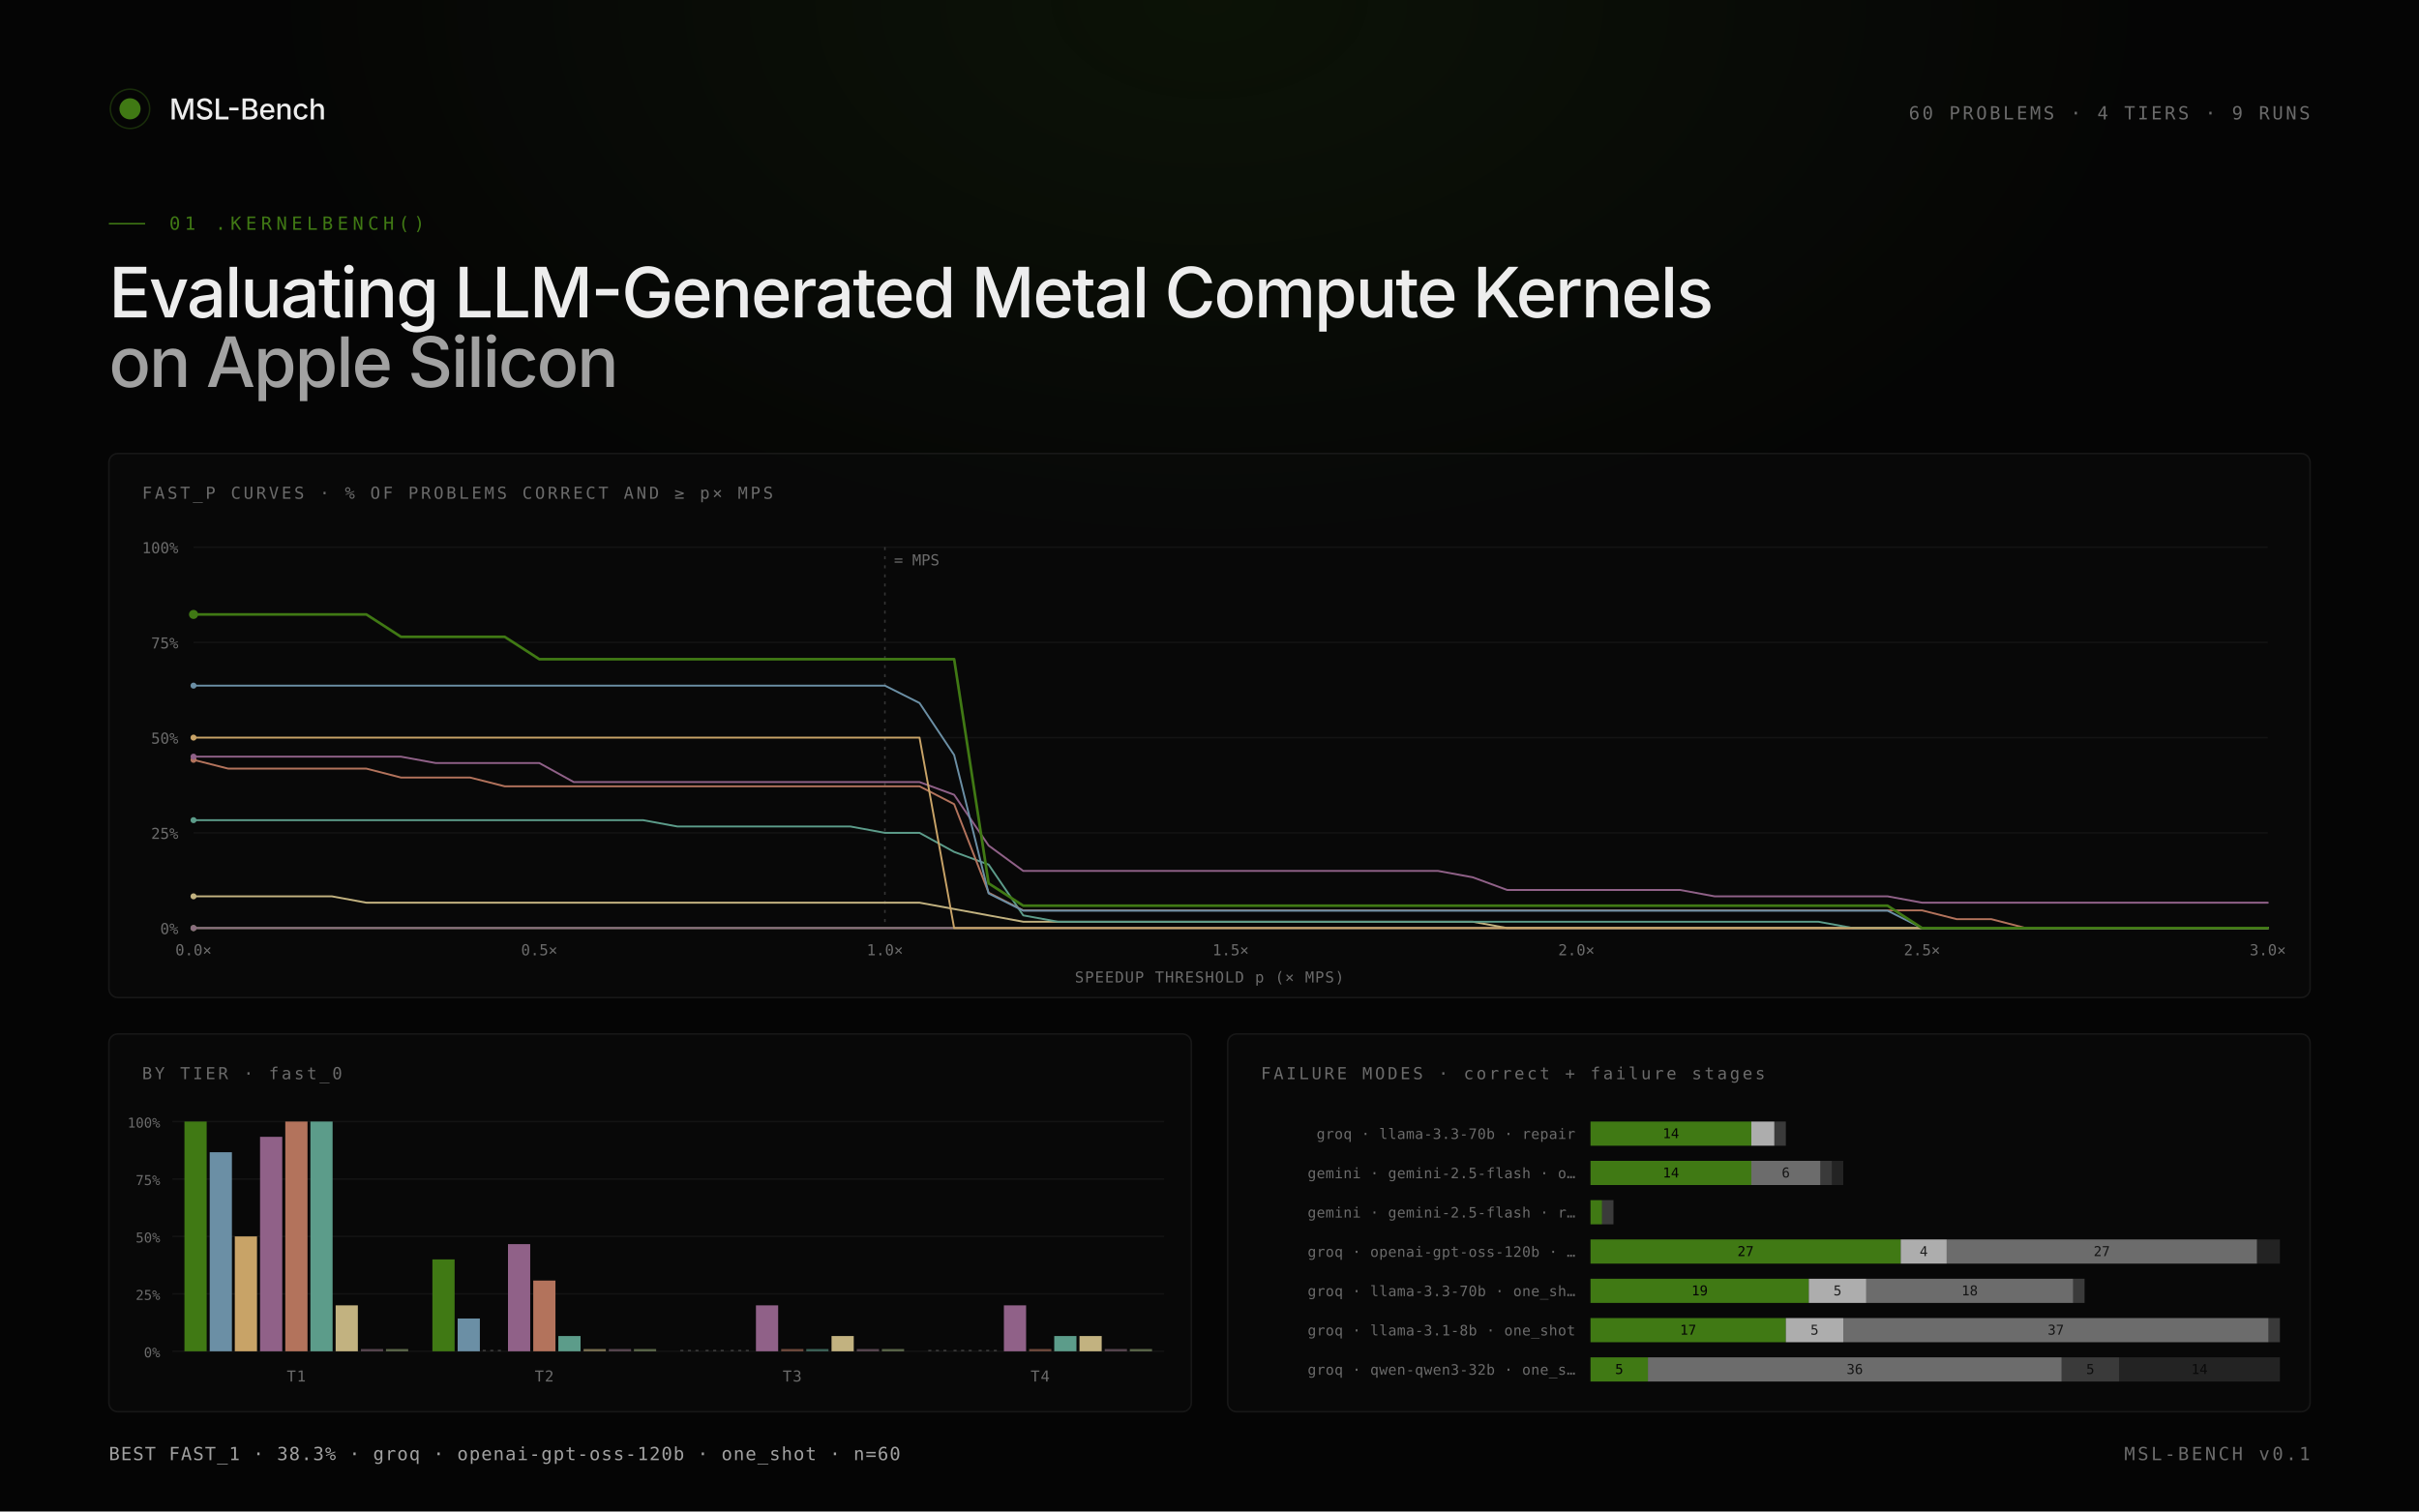
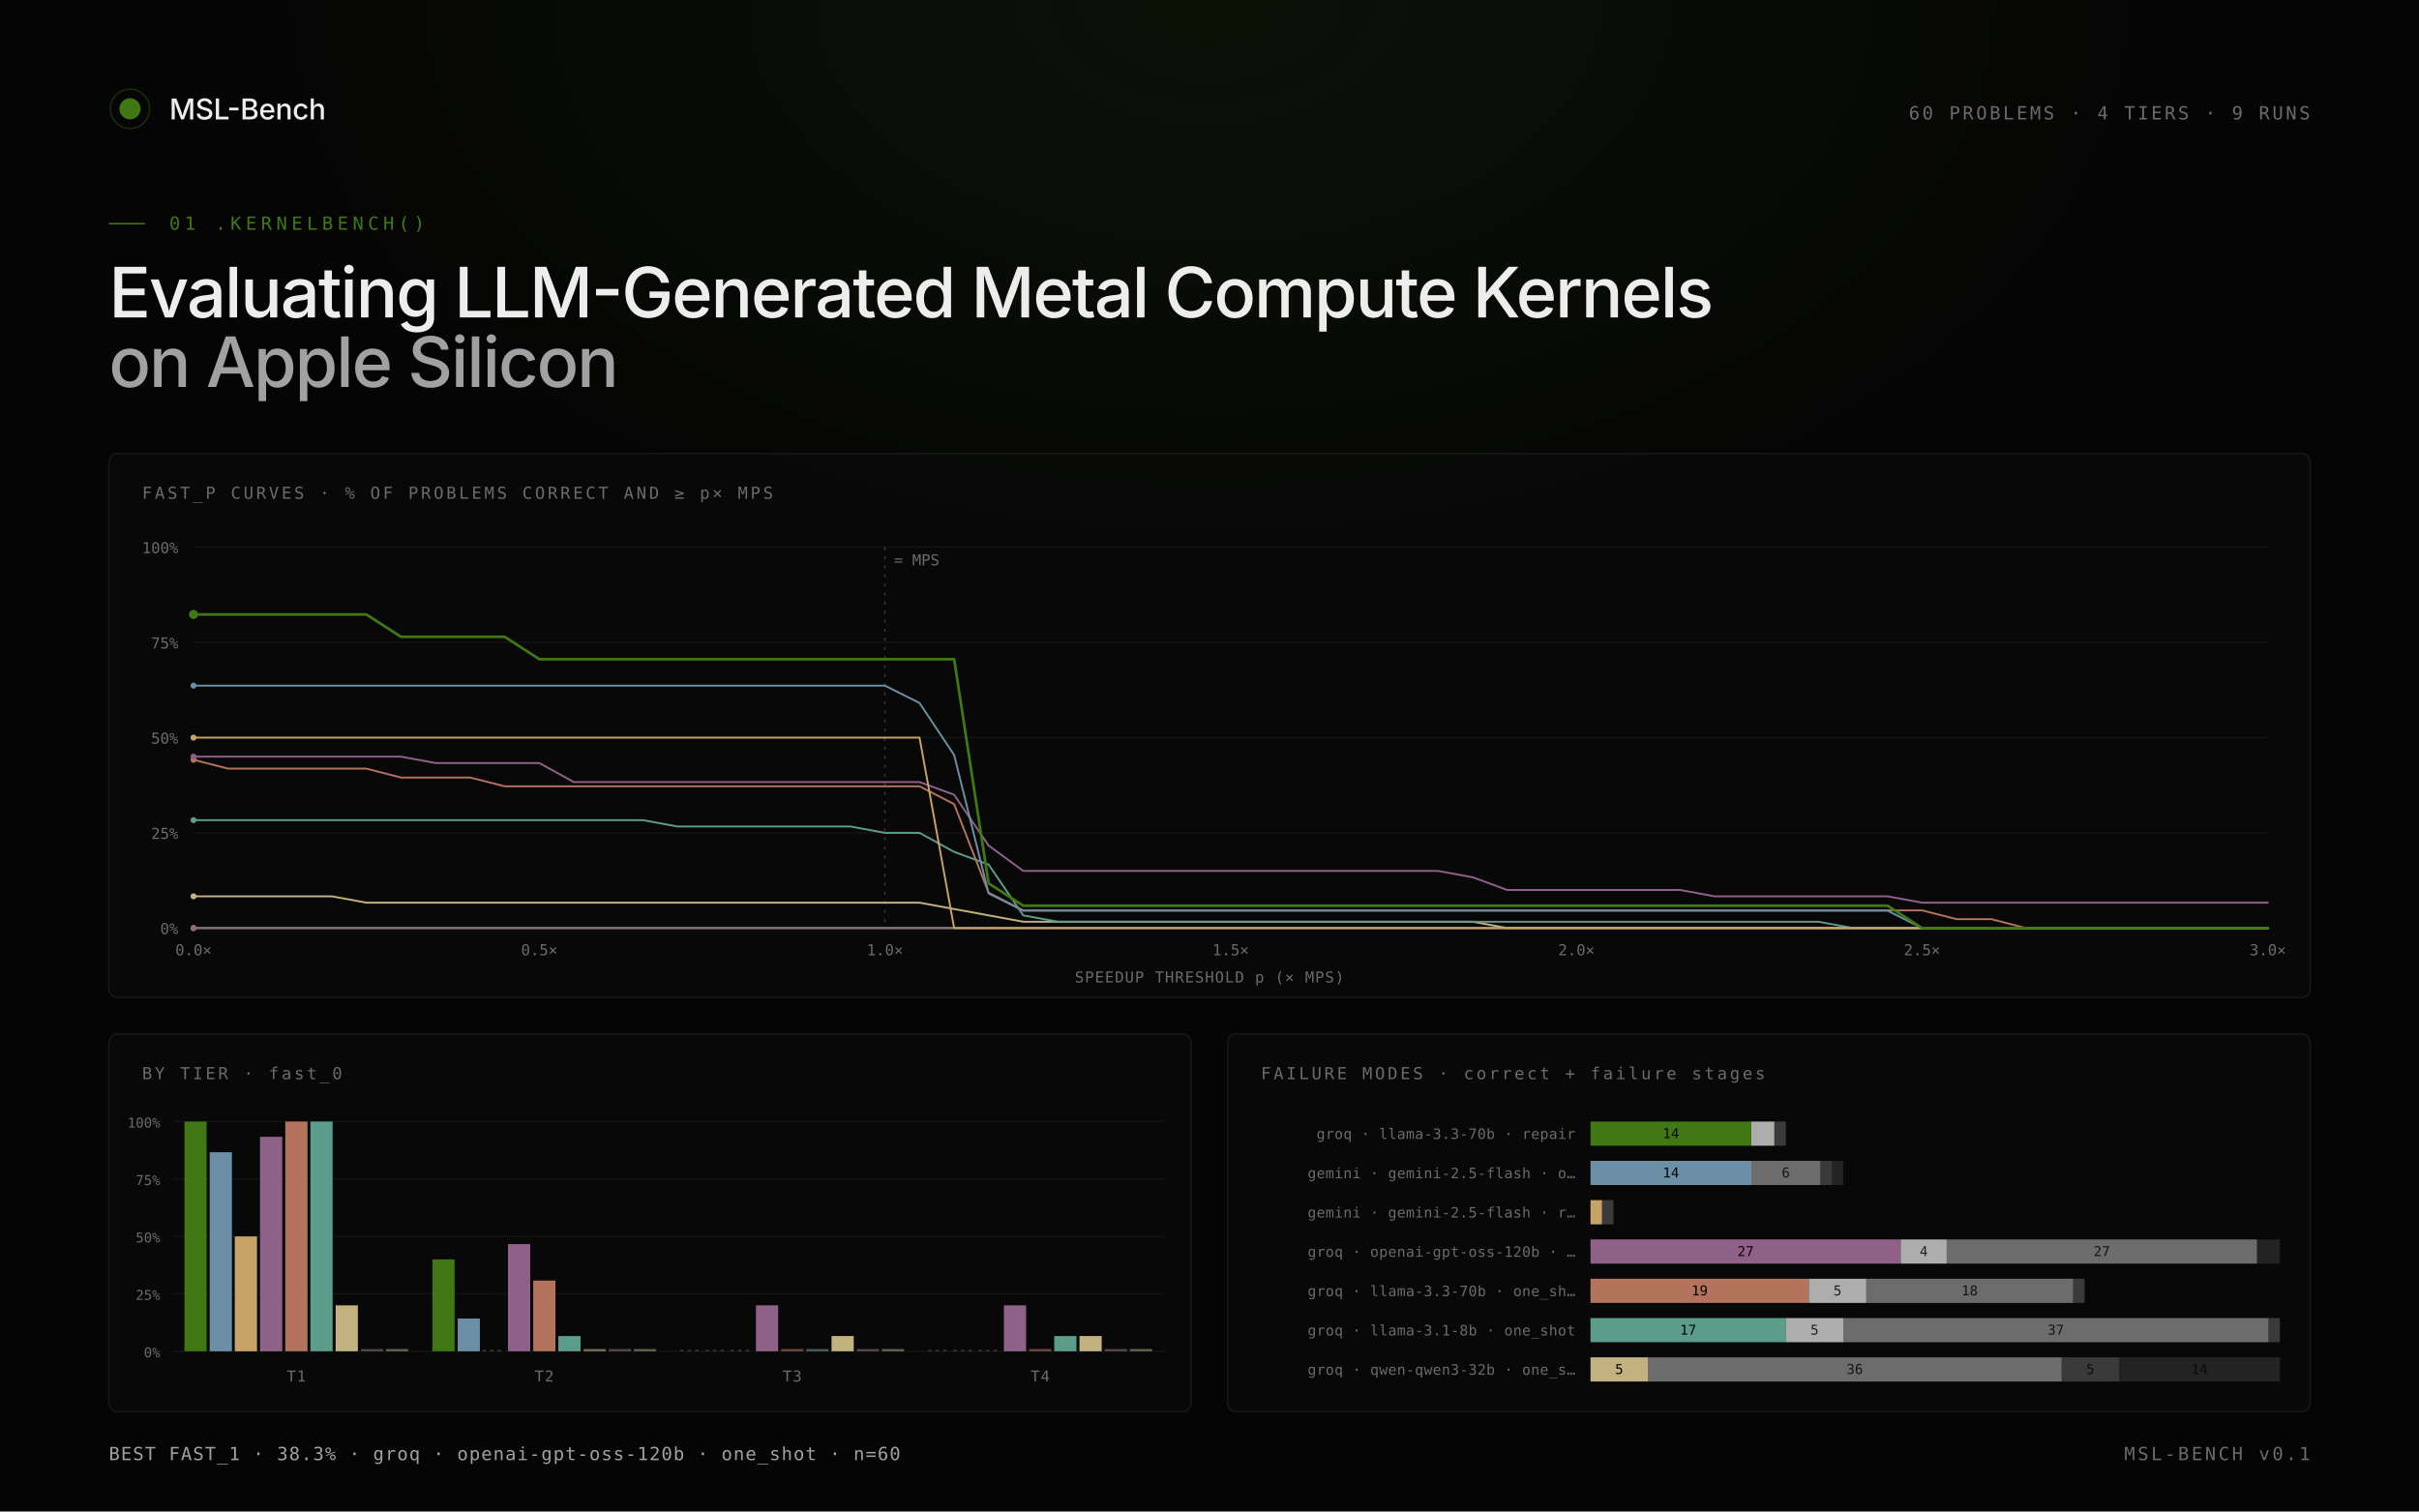
<svg xmlns="http://www.w3.org/2000/svg" viewBox="0 0 1600 1000" width="1600" height="1000" preserveAspectRatio="xMidYMid meet">
  <defs>
    <radialGradient id="topglow" cx="50%" cy="0%" r="65%" fx="50%" fy="0%">
      <stop offset="0%" stop-color="#407914" stop-opacity="0.12" />
      <stop offset="60%" stop-color="#407914" stop-opacity="0" />
    </radialGradient>
  </defs>
  <rect x="0" y="0" width="1600" height="1000" fill="#050505" />
  <rect x="0" y="0" width="1600" height="1000" fill="url(#topglow)" />
  <circle cx="86" cy="72" r="7" fill="#407914" />
  <circle cx="86" cy="72" r="13" fill="none" stroke="#407914" stroke-opacity="0.35" />
  <text x="112" y="79" font-family="'Inter', -apple-system, BlinkMacSystemFont, 'Segoe UI', sans-serif" font-size="19" font-weight="500" fill="#ededed" letter-spacing="-0.01em">MSL-Bench</text>
  <text x="1528" y="79" text-anchor="end" font-family="'JetBrains Mono', ui-monospace, monospace" font-size="12" fill="#6b6b6b" letter-spacing="0.14em">60 PROBLEMS · 4 TIERS · 9 RUNS</text>
  <line x1="72" y1="148" x2="96" y2="148" stroke="#407914" stroke-width="1" />
  <text x="112" y="152" font-family="'JetBrains Mono', ui-monospace, monospace" font-size="12" fill="#407914" letter-spacing="0.24em">01 .KERNELBENCH()</text>
  <text x="72" y="210" font-family="'Inter', -apple-system, BlinkMacSystemFont, 'Segoe UI', sans-serif" font-size="46" font-weight="500" fill="#ededed" letter-spacing="-0.025em">Evaluating LLM-Generated Metal Compute Kernels</text>
  <text x="72" y="256" font-family="'Inter', -apple-system, BlinkMacSystemFont, 'Segoe UI', sans-serif" font-size="46" font-weight="500" fill="#a1a1a1" letter-spacing="-0.025em">on Apple Silicon</text>
  <rect x="72" y="300" width="1456" height="360" fill="rgba(15,15,15,0.30)" stroke="rgba(255,255,255,0.07)" stroke-width="1" rx="6" />
  <text x="94" y="330" font-family="'JetBrains Mono', ui-monospace, monospace" font-size="11" fill="#6b6b6b" letter-spacing="0.16em">FAST_P CURVES · % OF PROBLEMS CORRECT AND ≥ p× MPS</text>
  <line x1="128.0" y1="614.0" x2="1500.0" y2="614.0" stroke="rgba(255,255,255,0.045)" stroke-width="1" />
  <text x="118.0" y="618.0" text-anchor="end" font-family="'JetBrains Mono', ui-monospace, monospace" font-size="10" fill="#6b6b6b">0%</text>
  <line x1="128.0" y1="551.0" x2="1500.0" y2="551.0" stroke="rgba(255,255,255,0.045)" stroke-width="1" />
  <text x="118.0" y="555.0" text-anchor="end" font-family="'JetBrains Mono', ui-monospace, monospace" font-size="10" fill="#6b6b6b">25%</text>
  <line x1="128.0" y1="488.0" x2="1500.0" y2="488.0" stroke="rgba(255,255,255,0.045)" stroke-width="1" />
  <text x="118.0" y="492.0" text-anchor="end" font-family="'JetBrains Mono', ui-monospace, monospace" font-size="10" fill="#6b6b6b">50%</text>
  <line x1="128.0" y1="425.0" x2="1500.0" y2="425.0" stroke="rgba(255,255,255,0.045)" stroke-width="1" />
  <text x="118.0" y="429.0" text-anchor="end" font-family="'JetBrains Mono', ui-monospace, monospace" font-size="10" fill="#6b6b6b">75%</text>
  <line x1="128.0" y1="362.0" x2="1500.0" y2="362.0" stroke="rgba(255,255,255,0.045)" stroke-width="1" />
  <text x="118.0" y="366.0" text-anchor="end" font-family="'JetBrains Mono', ui-monospace, monospace" font-size="10" fill="#6b6b6b">100%</text>
  <text x="128.0" y="632.0" text-anchor="middle" font-family="'JetBrains Mono', ui-monospace, monospace" font-size="10" fill="#6b6b6b">0.0×</text>
  <text x="356.7" y="632.0" text-anchor="middle" font-family="'JetBrains Mono', ui-monospace, monospace" font-size="10" fill="#6b6b6b">0.5×</text>
  <text x="585.3" y="632.0" text-anchor="middle" font-family="'JetBrains Mono', ui-monospace, monospace" font-size="10" fill="#6b6b6b">1.0×</text>
  <text x="814.0" y="632.0" text-anchor="middle" font-family="'JetBrains Mono', ui-monospace, monospace" font-size="10" fill="#6b6b6b">1.5×</text>
  <text x="1042.7" y="632.0" text-anchor="middle" font-family="'JetBrains Mono', ui-monospace, monospace" font-size="10" fill="#6b6b6b">2.0×</text>
  <text x="1271.3" y="632.0" text-anchor="middle" font-family="'JetBrains Mono', ui-monospace, monospace" font-size="10" fill="#6b6b6b">2.5×</text>
  <text x="1500.0" y="632.0" text-anchor="middle" font-family="'JetBrains Mono', ui-monospace, monospace" font-size="10" fill="#6b6b6b">3.0×</text>
  <line x1="585.3" y1="362" x2="585.3" y2="614" stroke="rgba(255,255,255,0.18)" stroke-width="1" stroke-dasharray="2 4" />
  <text x="591.3" y="374" font-family="'JetBrains Mono', ui-monospace, monospace" font-size="10" fill="#6b6b6b">= MPS</text>
  <text x="800.0" y="650" text-anchor="middle" font-family="'JetBrains Mono', ui-monospace, monospace" font-size="10" fill="#6b6b6b" letter-spacing="0.06em">SPEEDUP THRESHOLD p (× MPS)</text>
  <path d="M128.0,614.0 L150.9,614.0 L173.7,614.0 L196.6,614.0 L219.5,614.0 L242.3,614.0 L265.2,614.0 L288.1,614.0 L310.9,614.0 L333.8,614.0 L356.7,614.0 L379.5,614.0 L402.4,614.0 L425.3,614.0 L448.1,614.0 L471.0,614.0 L493.9,614.0 L516.7,614.0 L539.6,614.0 L562.5,614.0 L585.3,614.0 L608.2,614.0 L631.1,614.0 L653.9,614.0 L676.8,614.0 L699.7,614.0 L722.5,614.0 L745.4,614.0 L768.3,614.0 L791.1,614.0 L814.0,614.0 L836.9,614.0 L859.7,614.0 L882.6,614.0 L905.5,614.0 L928.3,614.0 L951.2,614.0 L974.1,614.0 L996.9,614.0 L1019.8,614.0 L1042.7,614.0 L1065.5,614.0 L1088.4,614.0 L1111.3,614.0 L1134.1,614.0 L1157.0,614.0 L1179.9,614.0 L1202.7,614.0 L1225.6,614.0 L1248.5,614.0 L1271.3,614.0 L1294.2,614.0 L1317.1,614.0 L1339.9,614.0 L1362.8,614.0 L1385.7,614.0 L1408.5,614.0 L1431.4,614.0 L1454.3,614.0 L1477.1,614.0 L1500.0,614.0" fill="none" stroke="#90a373" stroke-width="1.25" stroke-linejoin="round" stroke-linecap="round" />
  <circle cx="128.0" cy="614.0" r="2" fill="#90a373" />
  <path d="M128.0,614.0 L150.9,614.0 L173.7,614.0 L196.6,614.0 L219.5,614.0 L242.3,614.0 L265.2,614.0 L288.1,614.0 L310.9,614.0 L333.8,614.0 L356.7,614.0 L379.5,614.0 L402.4,614.0 L425.3,614.0 L448.1,614.0 L471.0,614.0 L493.9,614.0 L516.7,614.0 L539.6,614.0 L562.5,614.0 L585.3,614.0 L608.2,614.0 L631.1,614.0 L653.9,614.0 L676.8,614.0 L699.7,614.0 L722.5,614.0 L745.4,614.0 L768.3,614.0 L791.1,614.0 L814.0,614.0 L836.9,614.0 L859.7,614.0 L882.6,614.0 L905.5,614.0 L928.3,614.0 L951.2,614.0 L974.1,614.0 L996.9,614.0 L1019.8,614.0 L1042.7,614.0 L1065.5,614.0 L1088.4,614.0 L1111.3,614.0 L1134.1,614.0 L1157.0,614.0 L1179.9,614.0 L1202.7,614.0 L1225.6,614.0 L1248.5,614.0 L1271.3,614.0 L1294.2,614.0 L1317.1,614.0 L1339.9,614.0 L1362.8,614.0 L1385.7,614.0 L1408.5,614.0 L1431.4,614.0 L1454.3,614.0 L1477.1,614.0 L1500.0,614.0" fill="none" stroke="#8a6d7d" stroke-width="1.25" stroke-linejoin="round" stroke-linecap="round" />
  <circle cx="128.0" cy="614.0" r="2" fill="#8a6d7d" />
  <path d="M128.0,593.0 L150.9,593.0 L173.7,593.0 L196.6,593.0 L219.5,593.0 L242.3,597.2 L265.2,597.2 L288.1,597.2 L310.9,597.2 L333.8,597.2 L356.7,597.2 L379.5,597.2 L402.4,597.2 L425.3,597.2 L448.1,597.2 L471.0,597.2 L493.9,597.2 L516.7,597.2 L539.6,597.2 L562.5,597.2 L585.3,597.2 L608.2,597.2 L631.1,601.4 L653.9,605.6 L676.8,609.8 L699.7,609.8 L722.5,609.8 L745.4,609.8 L768.3,609.8 L791.1,609.8 L814.0,609.8 L836.9,609.8 L859.7,609.8 L882.6,609.8 L905.5,609.8 L928.3,609.8 L951.2,609.8 L974.1,609.8 L996.9,614.0 L1019.8,614.0 L1042.7,614.0 L1065.5,614.0 L1088.4,614.0 L1111.3,614.0 L1134.1,614.0 L1157.0,614.0 L1179.9,614.0 L1202.7,614.0 L1225.6,614.0 L1248.5,614.0 L1271.3,614.0 L1294.2,614.0 L1317.1,614.0 L1339.9,614.0 L1362.8,614.0 L1385.7,614.0 L1408.5,614.0 L1431.4,614.0 L1454.3,614.0 L1477.1,614.0 L1500.0,614.0" fill="none" stroke="#c2b280" stroke-width="1.25" stroke-linejoin="round" stroke-linecap="round" />
  <circle cx="128.0" cy="593.0" r="2" fill="#c2b280" />
  <path d="M128.0,542.6 L150.9,542.6 L173.7,542.6 L196.6,542.6 L219.5,542.6 L242.3,542.6 L265.2,542.6 L288.1,542.6 L310.9,542.6 L333.8,542.6 L356.7,542.6 L379.5,542.6 L402.4,542.6 L425.3,542.6 L448.1,546.8 L471.0,546.8 L493.9,546.8 L516.7,546.8 L539.6,546.8 L562.5,546.8 L585.3,551.0 L608.2,551.0 L631.1,563.6 L653.9,572.0 L676.8,605.6 L699.7,609.8 L722.5,609.8 L745.4,609.8 L768.3,609.8 L791.1,609.8 L814.0,609.8 L836.9,609.8 L859.7,609.8 L882.6,609.8 L905.5,609.8 L928.3,609.8 L951.2,609.8 L974.1,609.8 L996.9,609.8 L1019.8,609.8 L1042.7,609.8 L1065.5,609.8 L1088.4,609.8 L1111.3,609.8 L1134.1,609.8 L1157.0,609.8 L1179.9,609.8 L1202.7,609.8 L1225.6,614.0 L1248.5,614.0 L1271.3,614.0 L1294.2,614.0 L1317.1,614.0 L1339.9,614.0 L1362.8,614.0 L1385.7,614.0 L1408.5,614.0 L1431.4,614.0 L1454.3,614.0 L1477.1,614.0 L1500.0,614.0" fill="none" stroke="#5c9c8a" stroke-width="1.25" stroke-linejoin="round" stroke-linecap="round" />
  <circle cx="128.0" cy="542.6" r="2" fill="#5c9c8a" />
  <path d="M128.0,502.7 L150.9,508.5 L173.7,508.5 L196.6,508.5 L219.5,508.5 L242.3,508.5 L265.2,514.4 L288.1,514.4 L310.9,514.4 L333.8,520.2 L356.7,520.2 L379.5,520.2 L402.4,520.2 L425.3,520.2 L448.1,520.2 L471.0,520.2 L493.9,520.2 L516.7,520.2 L539.6,520.2 L562.5,520.2 L585.3,520.2 L608.2,520.2 L631.1,532.0 L653.9,590.6 L676.8,602.3 L699.7,602.3 L722.5,602.3 L745.4,602.3 L768.3,602.3 L791.1,602.3 L814.0,602.3 L836.9,602.3 L859.7,602.3 L882.6,602.3 L905.5,602.3 L928.3,602.3 L951.2,602.3 L974.1,602.3 L996.9,602.3 L1019.8,602.3 L1042.7,602.3 L1065.5,602.3 L1088.4,602.3 L1111.3,602.3 L1134.1,602.3 L1157.0,602.3 L1179.9,602.3 L1202.7,602.3 L1225.6,602.3 L1248.5,602.3 L1271.3,602.3 L1294.2,608.1 L1317.1,608.1 L1339.9,614.0 L1362.8,614.0 L1385.7,614.0 L1408.5,614.0 L1431.4,614.0 L1454.3,614.0 L1477.1,614.0 L1500.0,614.0" fill="none" stroke="#b3735c" stroke-width="1.25" stroke-linejoin="round" stroke-linecap="round" />
  <circle cx="128.0" cy="502.7" r="2" fill="#b3735c" />
  <path d="M128.0,500.6 L150.9,500.6 L173.7,500.6 L196.6,500.6 L219.5,500.6 L242.3,500.6 L265.2,500.6 L288.1,504.8 L310.9,504.8 L333.8,504.8 L356.7,504.8 L379.5,517.4 L402.4,517.4 L425.3,517.4 L448.1,517.4 L471.0,517.4 L493.9,517.4 L516.7,517.4 L539.6,517.4 L562.5,517.4 L585.3,517.4 L608.2,517.4 L631.1,525.8 L653.9,559.4 L676.8,576.2 L699.7,576.2 L722.5,576.2 L745.4,576.2 L768.3,576.2 L791.1,576.2 L814.0,576.2 L836.9,576.2 L859.7,576.2 L882.6,576.2 L905.5,576.2 L928.3,576.2 L951.2,576.2 L974.1,580.4 L996.9,588.8 L1019.8,588.8 L1042.7,588.8 L1065.5,588.8 L1088.4,588.8 L1111.3,588.8 L1134.1,593.0 L1157.0,593.0 L1179.9,593.0 L1202.7,593.0 L1225.6,593.0 L1248.5,593.0 L1271.3,597.2 L1294.2,597.2 L1317.1,597.2 L1339.9,597.2 L1362.8,597.2 L1385.7,597.2 L1408.5,597.2 L1431.4,597.2 L1454.3,597.2 L1477.1,597.2 L1500.0,597.2" fill="none" stroke="#906188" stroke-width="1.25" stroke-linejoin="round" stroke-linecap="round" />
  <circle cx="128.0" cy="500.6" r="2" fill="#906188" />
  <path d="M128.0,488.0 L150.9,488.0 L173.7,488.0 L196.6,488.0 L219.5,488.0 L242.3,488.0 L265.2,488.0 L288.1,488.0 L310.9,488.0 L333.8,488.0 L356.7,488.0 L379.5,488.0 L402.4,488.0 L425.3,488.0 L448.1,488.0 L471.0,488.0 L493.9,488.0 L516.7,488.0 L539.6,488.0 L562.5,488.0 L585.3,488.0 L608.2,488.0 L631.1,614.0 L653.9,614.0 L676.8,614.0 L699.7,614.0 L722.5,614.0 L745.4,614.0 L768.3,614.0 L791.1,614.0 L814.0,614.0 L836.9,614.0 L859.7,614.0 L882.6,614.0 L905.5,614.0 L928.3,614.0 L951.2,614.0 L974.1,614.0 L996.9,614.0 L1019.8,614.0 L1042.7,614.0 L1065.5,614.0 L1088.4,614.0 L1111.3,614.0 L1134.1,614.0 L1157.0,614.0 L1179.9,614.0 L1202.7,614.0 L1225.6,614.0 L1248.5,614.0 L1271.3,614.0 L1294.2,614.0 L1317.1,614.0 L1339.9,614.0 L1362.8,614.0 L1385.7,614.0 L1408.5,614.0 L1431.4,614.0 L1454.3,614.0 L1477.1,614.0 L1500.0,614.0" fill="none" stroke="#c8a367" stroke-width="1.25" stroke-linejoin="round" stroke-linecap="round" />
  <circle cx="128.0" cy="488.0" r="2" fill="#c8a367" />
  <path d="M128.0,453.6 L150.9,453.6 L173.7,453.6 L196.6,453.6 L219.5,453.6 L242.3,453.6 L265.2,453.6 L288.1,453.6 L310.9,453.6 L333.8,453.6 L356.7,453.6 L379.5,453.6 L402.4,453.6 L425.3,453.6 L448.1,453.6 L471.0,453.6 L493.9,453.6 L516.7,453.6 L539.6,453.6 L562.5,453.6 L585.3,453.6 L608.2,465.1 L631.1,499.5 L653.9,591.1 L676.8,602.5 L699.7,602.5 L722.5,602.5 L745.4,602.5 L768.3,602.5 L791.1,602.5 L814.0,602.5 L836.9,602.5 L859.7,602.5 L882.6,602.5 L905.5,602.5 L928.3,602.5 L951.2,602.5 L974.1,602.5 L996.9,602.5 L1019.8,602.5 L1042.7,602.5 L1065.5,602.5 L1088.4,602.5 L1111.3,602.5 L1134.1,602.5 L1157.0,602.5 L1179.9,602.5 L1202.7,602.5 L1225.6,602.5 L1248.5,602.5 L1271.3,614.0 L1294.2,614.0 L1317.1,614.0 L1339.9,614.0 L1362.8,614.0 L1385.7,614.0 L1408.5,614.0 L1431.4,614.0 L1454.3,614.0 L1477.1,614.0 L1500.0,614.0" fill="none" stroke="#6b8fa5" stroke-width="1.25" stroke-linejoin="round" stroke-linecap="round" />
  <circle cx="128.0" cy="453.6" r="2" fill="#6b8fa5" />
  <path d="M128.0,406.5 L150.9,406.5 L173.7,406.5 L196.6,406.5 L219.5,406.5 L242.3,406.5 L265.2,421.3 L288.1,421.3 L310.9,421.3 L333.8,421.3 L356.7,436.1 L379.5,436.1 L402.4,436.1 L425.3,436.1 L448.1,436.1 L471.0,436.1 L493.9,436.1 L516.7,436.1 L539.6,436.1 L562.5,436.1 L585.3,436.1 L608.2,436.1 L631.1,436.1 L653.9,584.4 L676.8,599.2 L699.7,599.2 L722.5,599.2 L745.4,599.2 L768.3,599.2 L791.1,599.2 L814.0,599.2 L836.9,599.2 L859.7,599.2 L882.6,599.2 L905.5,599.2 L928.3,599.2 L951.2,599.2 L974.1,599.2 L996.9,599.2 L1019.8,599.2 L1042.7,599.2 L1065.5,599.2 L1088.4,599.2 L1111.3,599.2 L1134.1,599.2 L1157.0,599.2 L1179.9,599.2 L1202.7,599.2 L1225.6,599.2 L1248.5,599.2 L1271.3,614.0 L1294.2,614.0 L1317.1,614.0 L1339.9,614.0 L1362.8,614.0 L1385.7,614.0 L1408.5,614.0 L1431.4,614.0 L1454.3,614.0 L1477.1,614.0 L1500.0,614.0" fill="none" stroke="#407914" stroke-width="1.75" stroke-linejoin="round" stroke-linecap="round" />
  <circle cx="128.0" cy="406.5" r="3" fill="#407914" />
  <rect x="72" y="684" width="716.0" height="250" fill="rgba(15,15,15,0.30)" stroke="rgba(255,255,255,0.07)" stroke-width="1" rx="6" />
  <text x="94" y="714" font-family="'JetBrains Mono', ui-monospace, monospace" font-size="11" fill="#6b6b6b" letter-spacing="0.16em">BY TIER · fast_0</text>
  <line x1="114.0" y1="894.0" x2="770.0" y2="894.0" stroke="rgba(255,255,255,0.045)" stroke-width="1" />
  <text x="106.0" y="898.0" text-anchor="end" font-family="'JetBrains Mono', ui-monospace, monospace" font-size="9" fill="#6b6b6b">0%</text>
  <line x1="114.0" y1="856.0" x2="770.0" y2="856.0" stroke="rgba(255,255,255,0.045)" stroke-width="1" />
  <text x="106.0" y="860.0" text-anchor="end" font-family="'JetBrains Mono', ui-monospace, monospace" font-size="9" fill="#6b6b6b">25%</text>
  <line x1="114.0" y1="818.0" x2="770.0" y2="818.0" stroke="rgba(255,255,255,0.045)" stroke-width="1" />
  <text x="106.0" y="822.0" text-anchor="end" font-family="'JetBrains Mono', ui-monospace, monospace" font-size="9" fill="#6b6b6b">50%</text>
  <line x1="114.0" y1="780.0" x2="770.0" y2="780.0" stroke="rgba(255,255,255,0.045)" stroke-width="1" />
  <text x="106.0" y="784.0" text-anchor="end" font-family="'JetBrains Mono', ui-monospace, monospace" font-size="9" fill="#6b6b6b">75%</text>
  <line x1="114.0" y1="742.0" x2="770.0" y2="742.0" stroke="rgba(255,255,255,0.045)" stroke-width="1" />
  <text x="106.0" y="746.0" text-anchor="end" font-family="'JetBrains Mono', ui-monospace, monospace" font-size="9" fill="#6b6b6b">100%</text>
  <rect x="122.0" y="742.0" width="14.7" height="152.0" fill="#407914" />
  <rect x="138.7" y="762.3" width="14.7" height="131.7" fill="#6b8fa5" />
  <rect x="155.3" y="818.0" width="14.7" height="76.0" fill="#c8a367" />
  <rect x="172.0" y="752.1" width="14.7" height="141.9" fill="#906188" />
  <rect x="188.7" y="742.0" width="14.7" height="152.0" fill="#b3735c" />
  <rect x="205.3" y="742.0" width="14.7" height="152.0" fill="#5c9c8a" />
  <rect x="222.0" y="863.6" width="14.7" height="30.4" fill="#c2b280" />
  <rect x="238.7" y="892.5" width="14.7" height="1.5" fill="#8a6d7d" opacity="0.6" />
  <rect x="255.3" y="892.5" width="14.7" height="1.5" fill="#90a373" opacity="0.6" />
  <text x="196.0" y="914.0" text-anchor="middle" font-family="'JetBrains Mono', ui-monospace, monospace" font-size="10" fill="#6b6b6b" letter-spacing="0.06em">T1</text>
  <rect x="286.0" y="833.2" width="14.7" height="60.8" fill="#407914" />
  <rect x="302.7" y="872.3" width="14.7" height="21.7" fill="#6b8fa5" />
  <line x1="319.3" y1="893.5" x2="334.0" y2="893.5" stroke="#6b6b6b" stroke-width="1" stroke-dasharray="2 3" opacity="0.5" />
  <rect x="336.0" y="823.1" width="14.7" height="70.9" fill="#906188" />
  <rect x="352.7" y="847.2" width="14.7" height="46.8" fill="#b3735c" />
  <rect x="369.3" y="883.9" width="14.7" height="10.1" fill="#5c9c8a" />
  <rect x="386.0" y="892.5" width="14.7" height="1.5" fill="#c2b280" opacity="0.6" />
  <rect x="402.7" y="892.5" width="14.7" height="1.5" fill="#8a6d7d" opacity="0.6" />
  <rect x="419.3" y="892.5" width="14.7" height="1.5" fill="#90a373" opacity="0.6" />
  <text x="360.0" y="914.0" text-anchor="middle" font-family="'JetBrains Mono', ui-monospace, monospace" font-size="10" fill="#6b6b6b" letter-spacing="0.06em">T2</text>
  <line x1="450.0" y1="893.5" x2="464.7" y2="893.5" stroke="#6b6b6b" stroke-width="1" stroke-dasharray="2 3" opacity="0.5" />
  <line x1="466.7" y1="893.5" x2="481.3" y2="893.5" stroke="#6b6b6b" stroke-width="1" stroke-dasharray="2 3" opacity="0.5" />
  <line x1="483.3" y1="893.5" x2="498.0" y2="893.5" stroke="#6b6b6b" stroke-width="1" stroke-dasharray="2 3" opacity="0.5" />
  <rect x="500.0" y="863.6" width="14.7" height="30.4" fill="#906188" />
  <rect x="516.7" y="892.5" width="14.7" height="1.5" fill="#b3735c" opacity="0.6" />
  <rect x="533.3" y="892.5" width="14.7" height="1.5" fill="#5c9c8a" opacity="0.6" />
  <rect x="550.0" y="883.9" width="14.7" height="10.1" fill="#c2b280" />
  <rect x="566.7" y="892.5" width="14.7" height="1.5" fill="#8a6d7d" opacity="0.6" />
  <rect x="583.3" y="892.5" width="14.7" height="1.5" fill="#90a373" opacity="0.6" />
  <text x="524.0" y="914.0" text-anchor="middle" font-family="'JetBrains Mono', ui-monospace, monospace" font-size="10" fill="#6b6b6b" letter-spacing="0.06em">T3</text>
  <line x1="614.0" y1="893.5" x2="628.7" y2="893.5" stroke="#6b6b6b" stroke-width="1" stroke-dasharray="2 3" opacity="0.5" />
  <line x1="630.7" y1="893.5" x2="645.3" y2="893.5" stroke="#6b6b6b" stroke-width="1" stroke-dasharray="2 3" opacity="0.5" />
  <line x1="647.3" y1="893.5" x2="662.0" y2="893.5" stroke="#6b6b6b" stroke-width="1" stroke-dasharray="2 3" opacity="0.5" />
  <rect x="664.0" y="863.6" width="14.7" height="30.4" fill="#906188" />
  <rect x="680.7" y="892.5" width="14.7" height="1.5" fill="#b3735c" opacity="0.6" />
  <rect x="697.3" y="883.9" width="14.7" height="10.1" fill="#5c9c8a" />
  <rect x="714.0" y="883.9" width="14.7" height="10.1" fill="#c2b280" />
  <rect x="730.7" y="892.5" width="14.7" height="1.5" fill="#8a6d7d" opacity="0.6" />
  <rect x="747.3" y="892.5" width="14.7" height="1.5" fill="#90a373" opacity="0.6" />
  <text x="688.0" y="914.0" text-anchor="middle" font-family="'JetBrains Mono', ui-monospace, monospace" font-size="10" fill="#6b6b6b" letter-spacing="0.06em">T4</text>
  <rect x="812.0" y="684" width="716.0" height="250" fill="rgba(15,15,15,0.30)" stroke="rgba(255,255,255,0.07)" stroke-width="1" rx="6" />
  <text x="834.0" y="714" font-family="'JetBrains Mono', ui-monospace, monospace" font-size="11" fill="#6b6b6b" letter-spacing="0.16em">FAILURE MODES · correct + failure stages</text>
  <text x="1042.0" y="753.5" text-anchor="end" font-family="'JetBrains Mono', ui-monospace, monospace" font-size="9.5" fill="#6b6b6b" letter-spacing="0.02em">groq · llama-3.3-70b · repair</text>
  <rect x="1052.0" y="742.0" width="106.4" height="16" fill="#407914" />
  <text x="1105.2" y="753.0" text-anchor="middle" font-family="'JetBrains Mono', ui-monospace, monospace" font-size="9" fill="#050505" font-weight="500">14</text>
  <rect x="1158.4" y="742.0" width="15.2" height="16" fill="rgba(237,237,237,0.72)" />
  <rect x="1173.6" y="742.0" width="7.6" height="16" fill="rgba(237,237,237,0.22)" />
  <text x="1042.0" y="779.5" text-anchor="end" font-family="'JetBrains Mono', ui-monospace, monospace" font-size="9.5" fill="#6b6b6b" letter-spacing="0.02em">gemini · gemini-2.5-flash · o…</text>
-   <rect x="1052.0" y="768.0" width="106.4" height="16" fill="#407914" />
+   <rect x="1052.0" y="768.0" width="106.4" height="16" fill="#6b8fa5" />
  <text x="1105.2" y="779.0" text-anchor="middle" font-family="'JetBrains Mono', ui-monospace, monospace" font-size="9" fill="#050505" font-weight="500">14</text>
  <rect x="1158.4" y="768.0" width="45.6" height="16" fill="rgba(237,237,237,0.44)" />
  <text x="1181.2" y="779.0" text-anchor="middle" font-family="'JetBrains Mono', ui-monospace, monospace" font-size="9" fill="rgba(5,5,5,0.85)" font-weight="500">6</text>
  <rect x="1204.0" y="768.0" width="7.6" height="16" fill="rgba(237,237,237,0.22)" />
  <rect x="1211.6" y="768.0" width="7.6" height="16" fill="rgba(237,237,237,0.12)" />
  <text x="1042.0" y="805.5" text-anchor="end" font-family="'JetBrains Mono', ui-monospace, monospace" font-size="9.5" fill="#6b6b6b" letter-spacing="0.02em">gemini · gemini-2.5-flash · r…</text>
-   <rect x="1052.0" y="794.0" width="7.6" height="16" fill="#407914" />
+   <rect x="1052.0" y="794.0" width="7.6" height="16" fill="#c8a367" />
  <rect x="1059.6" y="794.0" width="7.6" height="16" fill="rgba(237,237,237,0.22)" />
  <text x="1042.0" y="831.5" text-anchor="end" font-family="'JetBrains Mono', ui-monospace, monospace" font-size="9.5" fill="#6b6b6b" letter-spacing="0.02em">groq · openai-gpt-oss-120b · …</text>
-   <rect x="1052.0" y="820.0" width="205.2" height="16" fill="#407914" />
+   <rect x="1052.0" y="820.0" width="205.2" height="16" fill="#906188" />
  <text x="1154.6" y="831.0" text-anchor="middle" font-family="'JetBrains Mono', ui-monospace, monospace" font-size="9" fill="#050505" font-weight="500">27</text>
  <rect x="1257.2" y="820.0" width="30.4" height="16" fill="rgba(237,237,237,0.72)" />
  <text x="1272.4" y="831.0" text-anchor="middle" font-family="'JetBrains Mono', ui-monospace, monospace" font-size="9" fill="rgba(5,5,5,0.85)" font-weight="500">4</text>
  <rect x="1287.6" y="820.0" width="205.2" height="16" fill="rgba(237,237,237,0.44)" />
  <text x="1390.2" y="831.0" text-anchor="middle" font-family="'JetBrains Mono', ui-monospace, monospace" font-size="9" fill="rgba(5,5,5,0.85)" font-weight="500">27</text>
  <rect x="1492.8" y="820.0" width="15.2" height="16" fill="rgba(237,237,237,0.12)" />
  <text x="1042.0" y="857.5" text-anchor="end" font-family="'JetBrains Mono', ui-monospace, monospace" font-size="9.5" fill="#6b6b6b" letter-spacing="0.02em">groq · llama-3.3-70b · one_sh…</text>
-   <rect x="1052.0" y="846.0" width="144.4" height="16" fill="#407914" />
+   <rect x="1052.0" y="846.0" width="144.4" height="16" fill="#b3735c" />
  <text x="1124.2" y="857.0" text-anchor="middle" font-family="'JetBrains Mono', ui-monospace, monospace" font-size="9" fill="#050505" font-weight="500">19</text>
  <rect x="1196.4" y="846.0" width="38.0" height="16" fill="rgba(237,237,237,0.72)" />
  <text x="1215.4" y="857.0" text-anchor="middle" font-family="'JetBrains Mono', ui-monospace, monospace" font-size="9" fill="rgba(5,5,5,0.85)" font-weight="500">5</text>
  <rect x="1234.4" y="846.0" width="136.8" height="16" fill="rgba(237,237,237,0.44)" />
  <text x="1302.8" y="857.0" text-anchor="middle" font-family="'JetBrains Mono', ui-monospace, monospace" font-size="9" fill="rgba(5,5,5,0.85)" font-weight="500">18</text>
  <rect x="1371.2" y="846.0" width="7.6" height="16" fill="rgba(237,237,237,0.22)" />
  <text x="1042.0" y="883.5" text-anchor="end" font-family="'JetBrains Mono', ui-monospace, monospace" font-size="9.5" fill="#6b6b6b" letter-spacing="0.02em">groq · llama-3.1-8b · one_shot</text>
-   <rect x="1052.0" y="872.0" width="129.2" height="16" fill="#407914" />
+   <rect x="1052.0" y="872.0" width="129.2" height="16" fill="#5c9c8a" />
  <text x="1116.6" y="883.0" text-anchor="middle" font-family="'JetBrains Mono', ui-monospace, monospace" font-size="9" fill="#050505" font-weight="500">17</text>
  <rect x="1181.2" y="872.0" width="38.0" height="16" fill="rgba(237,237,237,0.72)" />
  <text x="1200.2" y="883.0" text-anchor="middle" font-family="'JetBrains Mono', ui-monospace, monospace" font-size="9" fill="rgba(5,5,5,0.85)" font-weight="500">5</text>
  <rect x="1219.2" y="872.0" width="281.2" height="16" fill="rgba(237,237,237,0.44)" />
  <text x="1359.8" y="883.0" text-anchor="middle" font-family="'JetBrains Mono', ui-monospace, monospace" font-size="9" fill="rgba(5,5,5,0.85)" font-weight="500">37</text>
  <rect x="1500.4" y="872.0" width="7.6" height="16" fill="rgba(237,237,237,0.22)" />
  <text x="1042.0" y="909.5" text-anchor="end" font-family="'JetBrains Mono', ui-monospace, monospace" font-size="9.5" fill="#6b6b6b" letter-spacing="0.02em">groq · qwen-qwen3-32b · one_s…</text>
-   <rect x="1052.0" y="898.0" width="38.0" height="16" fill="#407914" />
+   <rect x="1052.0" y="898.0" width="38.0" height="16" fill="#c2b280" />
  <text x="1071.0" y="909.0" text-anchor="middle" font-family="'JetBrains Mono', ui-monospace, monospace" font-size="9" fill="#050505" font-weight="500">5</text>
  <rect x="1090.0" y="898.0" width="273.6" height="16" fill="rgba(237,237,237,0.44)" />
  <text x="1226.8" y="909.0" text-anchor="middle" font-family="'JetBrains Mono', ui-monospace, monospace" font-size="9" fill="rgba(5,5,5,0.85)" font-weight="500">36</text>
  <rect x="1363.6" y="898.0" width="38.0" height="16" fill="rgba(237,237,237,0.22)" />
  <text x="1382.6" y="909.0" text-anchor="middle" font-family="'JetBrains Mono', ui-monospace, monospace" font-size="9" fill="rgba(5,5,5,0.85)" font-weight="500">5</text>
  <rect x="1401.6" y="898.0" width="106.4" height="16" fill="rgba(237,237,237,0.12)" />
  <text x="1454.8" y="909.0" text-anchor="middle" font-family="'JetBrains Mono', ui-monospace, monospace" font-size="9" fill="rgba(5,5,5,0.85)" font-weight="500">14</text>
  <text x="72" y="966" font-family="'JetBrains Mono', ui-monospace, monospace" font-size="12" fill="#a1a1a1" letter-spacing="0.06em">BEST FAST_1 · 38.3%  ·  groq · openai-gpt-oss-120b · one_shot  ·  n=60</text>
  <text x="1528" y="966" text-anchor="end" font-family="'JetBrains Mono', ui-monospace, monospace" font-size="12" fill="#6b6b6b" letter-spacing="0.14em">MSL-BENCH v0.1</text>
</svg>
